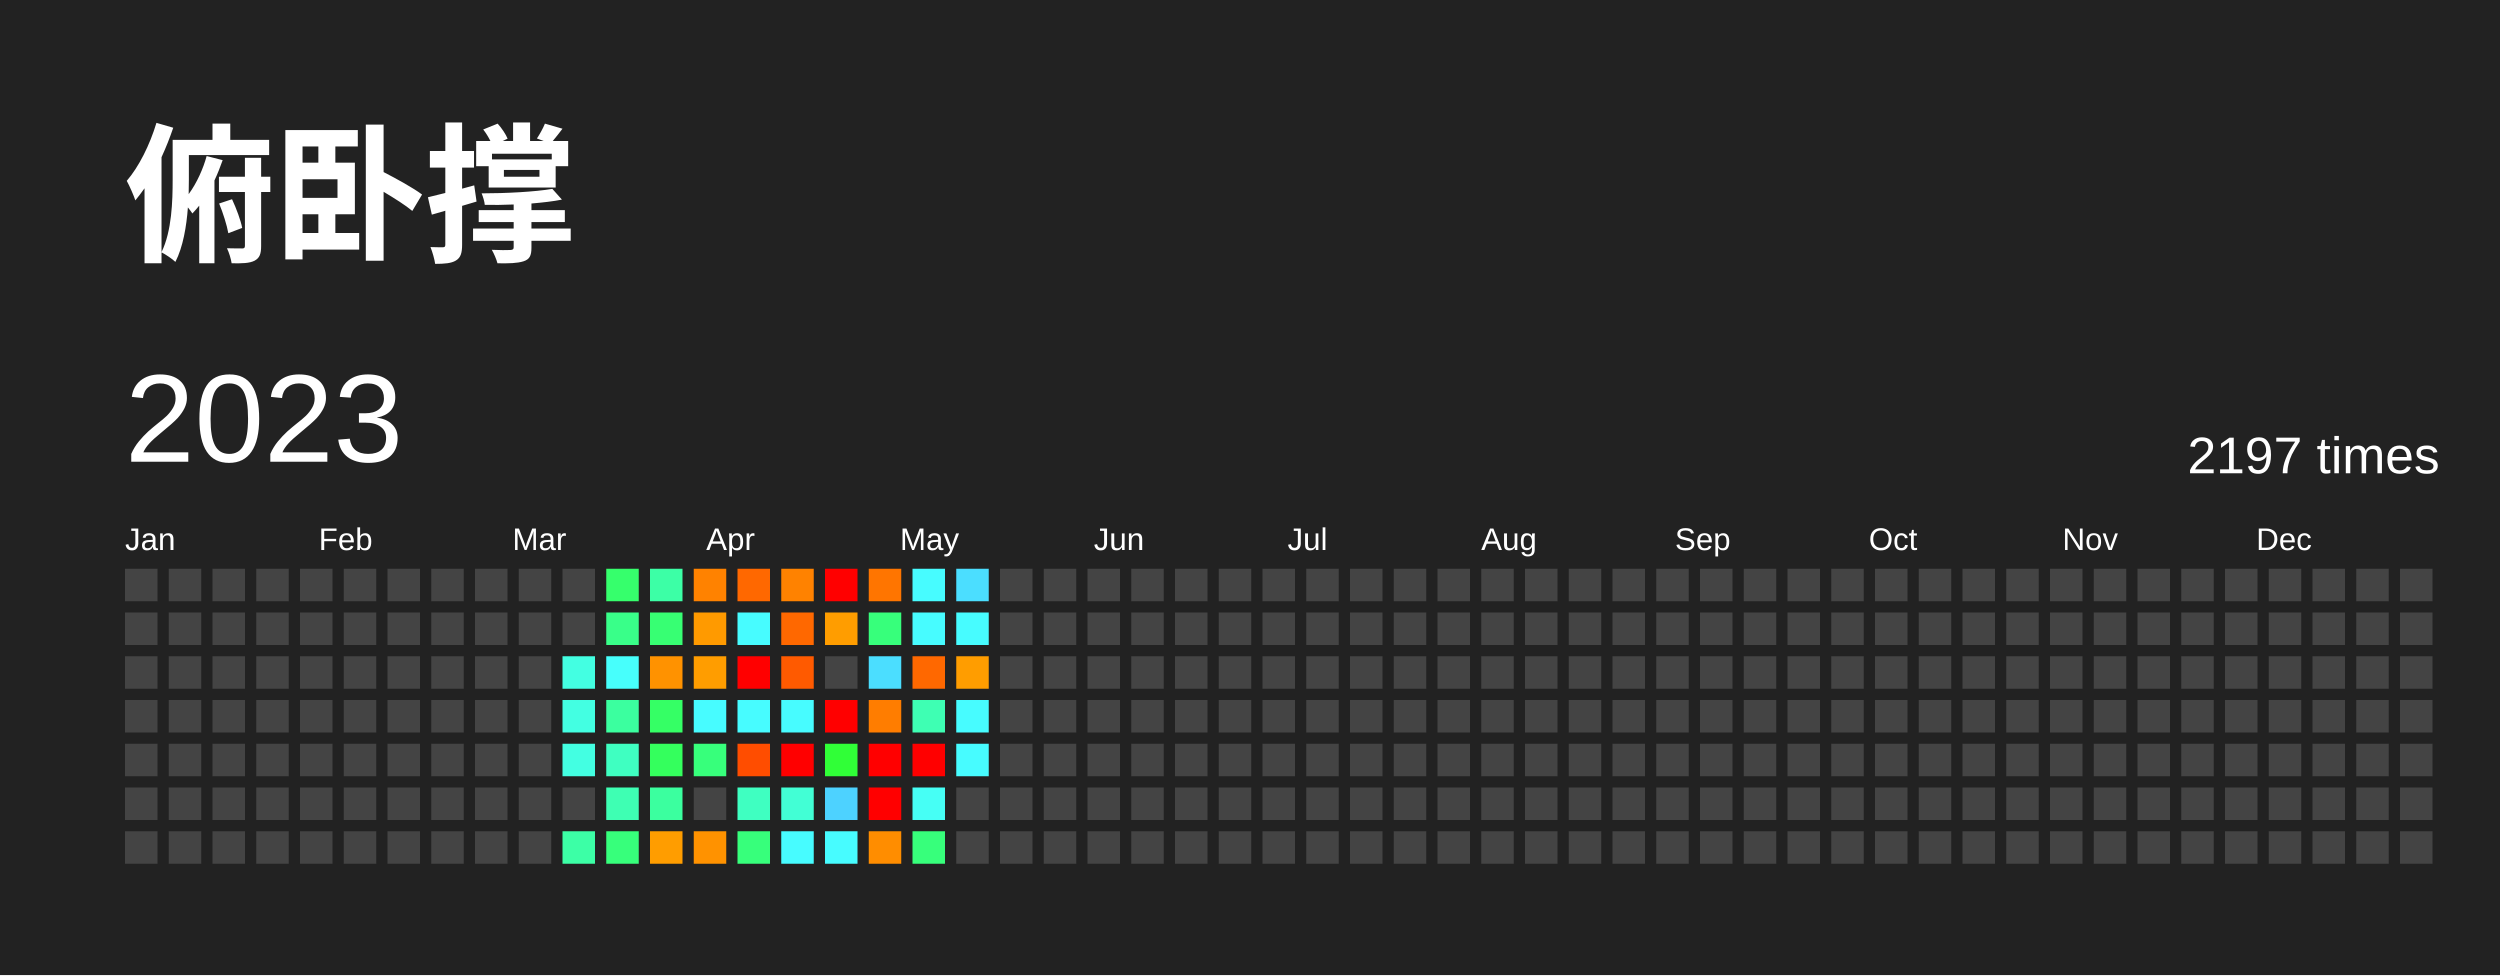
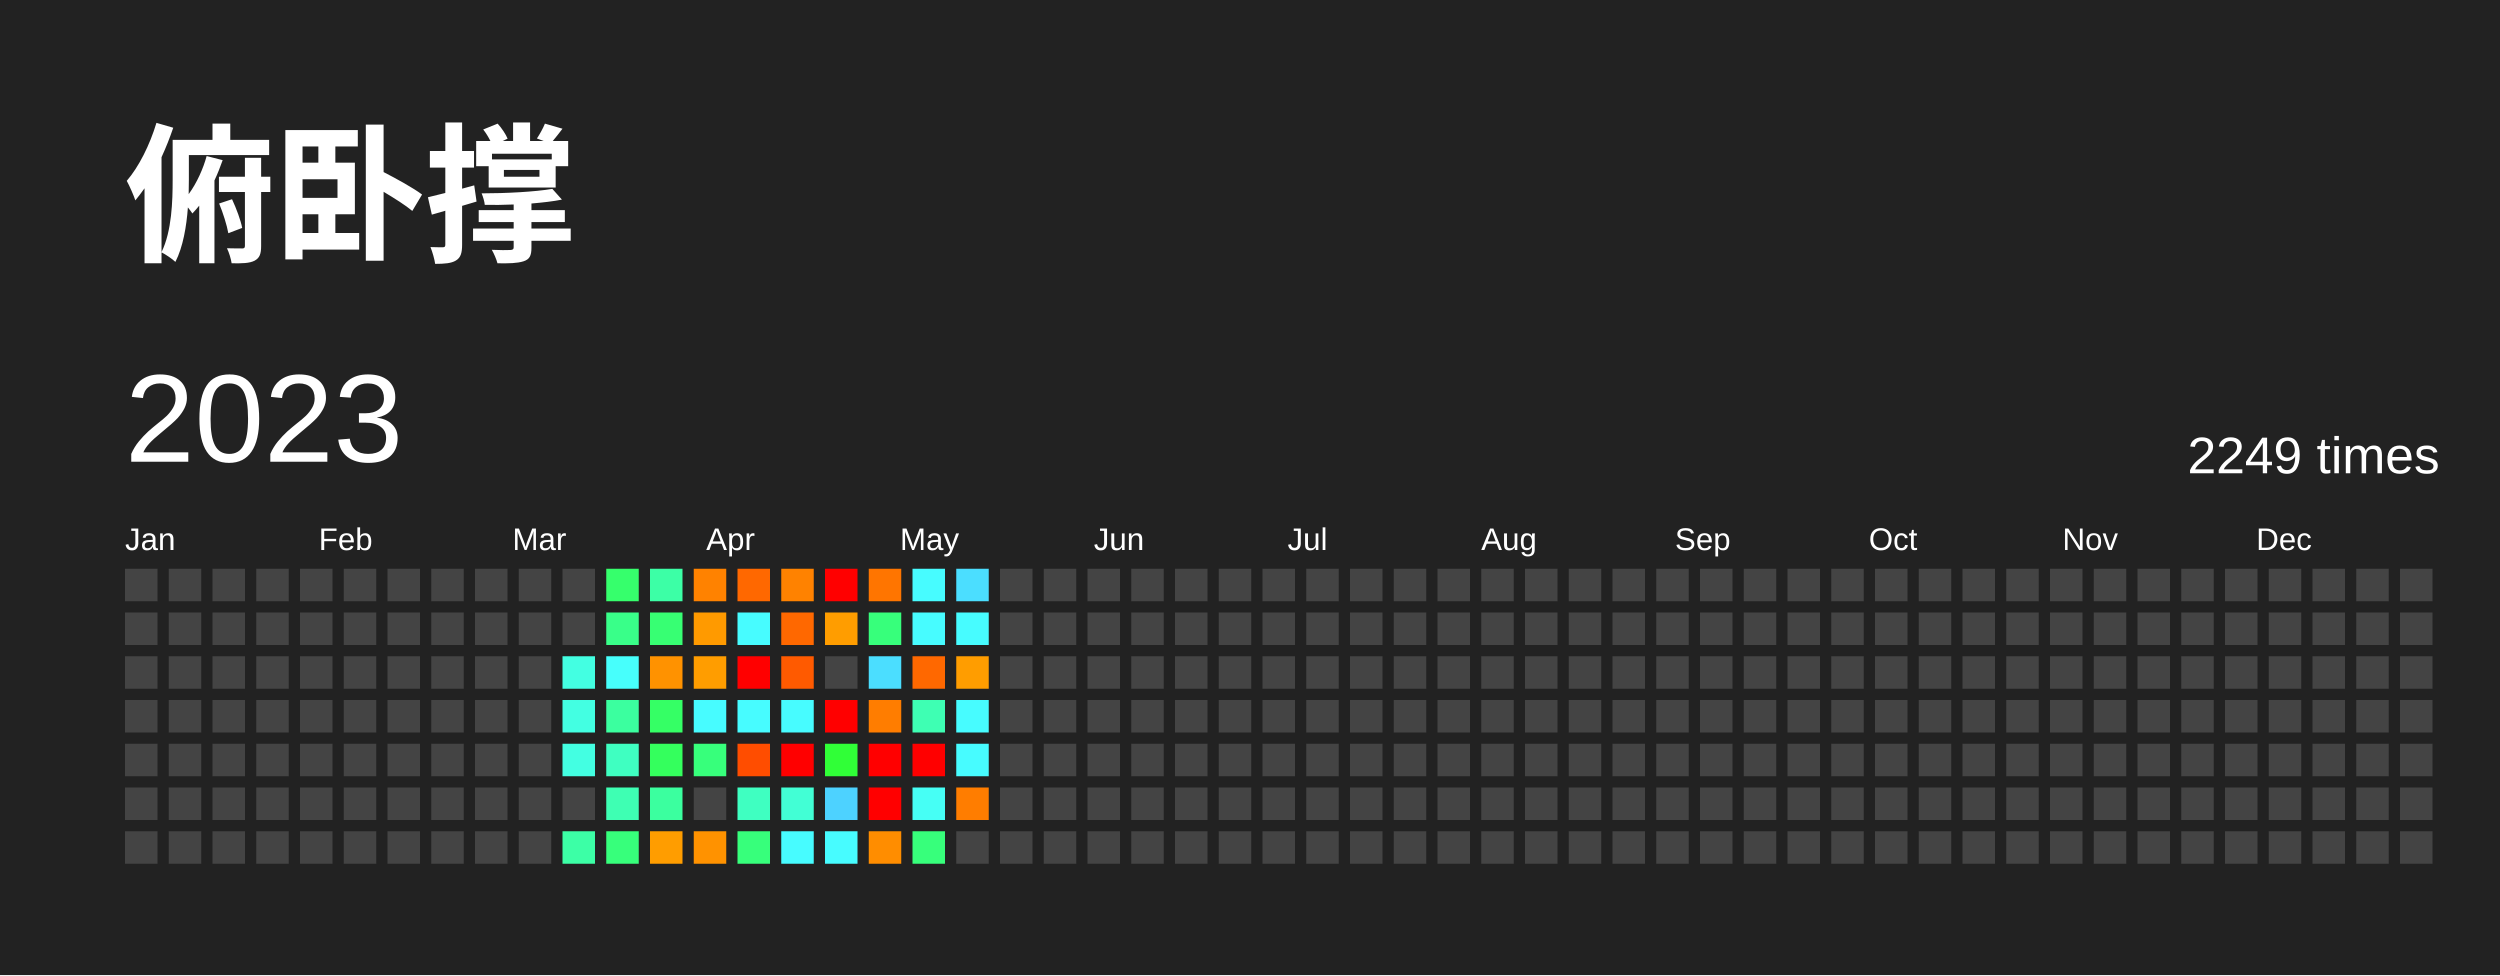
<svg xmlns="http://www.w3.org/2000/svg" baseProfile="full" height="78mm" version="1.1" viewBox="0,0,200,78" width="200mm">
  <defs />
  <rect fill="#222222" height="78" width="200" x="0" y="0" />
  <text fill="#FFFFFF" style="font-size:12px; font-family:Arial; font-weight:bold;" x="10" y="20">俯卧撑</text>
  <text dominant-baseline="hanging" fill="#FFFFFF" style="font-size:10.0px; font-family:Arial;" x="10" y="30">2023</text>
-   <text dominant-baseline="hanging" fill="#FFFFFF" style="font-size:4.125px; font-family:Arial;" x="175" y="35">2197 times</text>
+   <text dominant-baseline="hanging" fill="#FFFFFF" style="font-size:4.125px; font-family:Arial;" x="175" y="35">2249 times</text>
  <text fill="#FFFFFF" style="font-size:2.5px; font-family:Arial" x="10.0" y="44">Jan</text>
  <text fill="#FFFFFF" style="font-size:2.5px; font-family:Arial" x="25.5" y="44">Feb</text>
  <text fill="#FFFFFF" style="font-size:2.5px; font-family:Arial" x="41.0" y="44">Mar</text>
  <text fill="#FFFFFF" style="font-size:2.5px; font-family:Arial" x="56.5" y="44">Apr</text>
  <text fill="#FFFFFF" style="font-size:2.5px; font-family:Arial" x="72.0" y="44">May</text>
  <text fill="#FFFFFF" style="font-size:2.5px; font-family:Arial" x="87.5" y="44">Jun</text>
  <text fill="#FFFFFF" style="font-size:2.5px; font-family:Arial" x="103.0" y="44">Jul</text>
  <text fill="#FFFFFF" style="font-size:2.5px; font-family:Arial" x="118.5" y="44">Aug</text>
  <text fill="#FFFFFF" style="font-size:2.5px; font-family:Arial" x="134.0" y="44">Sep</text>
  <text fill="#FFFFFF" style="font-size:2.5px; font-family:Arial" x="149.5" y="44">Oct</text>
  <text fill="#FFFFFF" style="font-size:2.5px; font-family:Arial" x="165.0" y="44">Nov</text>
  <text fill="#FFFFFF" style="font-size:2.5px; font-family:Arial" x="180.5" y="44">Dec</text>
  <rect fill="#444444" height="2.6" width="2.6" x="10.0" y="45.5" />
  <rect fill="#444444" height="2.6" width="2.6" x="10.0" y="49.0" />
  <rect fill="#444444" height="2.6" width="2.6" x="10.0" y="52.5" />
  <rect fill="#444444" height="2.6" width="2.6" x="10.0" y="56.0" />
  <rect fill="#444444" height="2.6" width="2.6" x="10.0" y="59.5" />
  <rect fill="#444444" height="2.6" width="2.6" x="10.0" y="63.0" />
  <rect fill="#444444" height="2.6" width="2.6" x="10.0" y="66.5" />
  <rect fill="#444444" height="2.6" width="2.6" x="13.5" y="45.5" />
  <rect fill="#444444" height="2.6" width="2.6" x="13.5" y="49.0" />
  <rect fill="#444444" height="2.6" width="2.6" x="13.5" y="52.5" />
  <rect fill="#444444" height="2.6" width="2.6" x="13.5" y="56.0" />
  <rect fill="#444444" height="2.6" width="2.6" x="13.5" y="59.5" />
  <rect fill="#444444" height="2.6" width="2.6" x="13.5" y="63.0" />
  <rect fill="#444444" height="2.6" width="2.6" x="13.5" y="66.5" />
  <rect fill="#444444" height="2.6" width="2.6" x="17.0" y="45.5" />
  <rect fill="#444444" height="2.6" width="2.6" x="17.0" y="49.0" />
  <rect fill="#444444" height="2.6" width="2.6" x="17.0" y="52.5" />
  <rect fill="#444444" height="2.6" width="2.6" x="17.0" y="56.0" />
  <rect fill="#444444" height="2.6" width="2.6" x="17.0" y="59.5" />
  <rect fill="#444444" height="2.6" width="2.6" x="17.0" y="63.0" />
  <rect fill="#444444" height="2.6" width="2.6" x="17.0" y="66.5" />
  <rect fill="#444444" height="2.6" width="2.6" x="20.5" y="45.5" />
  <rect fill="#444444" height="2.6" width="2.6" x="20.5" y="49.0" />
  <rect fill="#444444" height="2.6" width="2.6" x="20.5" y="52.5" />
  <rect fill="#444444" height="2.6" width="2.6" x="20.5" y="56.0" />
  <rect fill="#444444" height="2.6" width="2.6" x="20.5" y="59.5" />
  <rect fill="#444444" height="2.6" width="2.6" x="20.5" y="63.0" />
  <rect fill="#444444" height="2.6" width="2.6" x="20.5" y="66.5" />
  <rect fill="#444444" height="2.6" width="2.6" x="24.0" y="45.5" />
  <rect fill="#444444" height="2.6" width="2.6" x="24.0" y="49.0" />
  <rect fill="#444444" height="2.6" width="2.6" x="24.0" y="52.5" />
  <rect fill="#444444" height="2.6" width="2.6" x="24.0" y="56.0" />
  <rect fill="#444444" height="2.6" width="2.6" x="24.0" y="59.5" />
  <rect fill="#444444" height="2.6" width="2.6" x="24.0" y="63.0" />
  <rect fill="#444444" height="2.6" width="2.6" x="24.0" y="66.5" />
  <rect fill="#444444" height="2.6" width="2.6" x="27.5" y="45.5" />
  <rect fill="#444444" height="2.6" width="2.6" x="27.5" y="49.0" />
  <rect fill="#444444" height="2.6" width="2.6" x="27.5" y="52.5" />
  <rect fill="#444444" height="2.6" width="2.6" x="27.5" y="56.0" />
  <rect fill="#444444" height="2.6" width="2.6" x="27.5" y="59.5" />
  <rect fill="#444444" height="2.6" width="2.6" x="27.5" y="63.0" />
  <rect fill="#444444" height="2.6" width="2.6" x="27.5" y="66.5" />
  <rect fill="#444444" height="2.6" width="2.6" x="31.0" y="45.5" />
  <rect fill="#444444" height="2.6" width="2.6" x="31.0" y="49.0" />
  <rect fill="#444444" height="2.6" width="2.6" x="31.0" y="52.5" />
  <rect fill="#444444" height="2.6" width="2.6" x="31.0" y="56.0" />
  <rect fill="#444444" height="2.6" width="2.6" x="31.0" y="59.5" />
  <rect fill="#444444" height="2.6" width="2.6" x="31.0" y="63.0" />
  <rect fill="#444444" height="2.6" width="2.6" x="31.0" y="66.5" />
  <rect fill="#444444" height="2.6" width="2.6" x="34.5" y="45.5" />
  <rect fill="#444444" height="2.6" width="2.6" x="34.5" y="49.0" />
  <rect fill="#444444" height="2.6" width="2.6" x="34.5" y="52.5" />
  <rect fill="#444444" height="2.6" width="2.6" x="34.5" y="56.0" />
  <rect fill="#444444" height="2.6" width="2.6" x="34.5" y="59.5" />
  <rect fill="#444444" height="2.6" width="2.6" x="34.5" y="63.0" />
  <rect fill="#444444" height="2.6" width="2.6" x="34.5" y="66.5" />
  <rect fill="#444444" height="2.6" width="2.6" x="38.0" y="45.5" />
  <rect fill="#444444" height="2.6" width="2.6" x="38.0" y="49.0" />
  <rect fill="#444444" height="2.6" width="2.6" x="38.0" y="52.5" />
  <rect fill="#444444" height="2.6" width="2.6" x="38.0" y="56.0" />
  <rect fill="#444444" height="2.6" width="2.6" x="38.0" y="59.5" />
  <rect fill="#444444" height="2.6" width="2.6" x="38.0" y="63.0" />
  <rect fill="#444444" height="2.6" width="2.6" x="38.0" y="66.5" />
  <rect fill="#444444" height="2.6" width="2.6" x="41.5" y="45.5" />
  <rect fill="#444444" height="2.6" width="2.6" x="41.5" y="49.0" />
  <rect fill="#444444" height="2.6" width="2.6" x="41.5" y="52.5" />
  <rect fill="#444444" height="2.6" width="2.6" x="41.5" y="56.0" />
  <rect fill="#444444" height="2.6" width="2.6" x="41.5" y="59.5" />
  <rect fill="#444444" height="2.6" width="2.6" x="41.5" y="63.0" />
  <rect fill="#444444" height="2.6" width="2.6" x="41.5" y="66.5" />
  <rect fill="#444444" height="2.6" width="2.6" x="45.0" y="45.5" />
  <rect fill="#444444" height="2.6" width="2.6" x="45.0" y="49.0" />
  <rect fill="#43ffe2" height="2.6" width="2.6" x="45.0" y="52.5" />
  <rect fill="#43ffe2" height="2.6" width="2.6" x="45.0" y="56.0" />
  <rect fill="#43ffe2" height="2.6" width="2.6" x="45.0" y="59.5" />
  <rect fill="#444444" height="2.6" width="2.6" x="45.0" y="63.0" />
  <rect fill="#3cffa6" height="2.6" width="2.6" x="45.0" y="66.5" />
  <rect fill="#36ff6c" height="2.6" width="2.6" x="48.5" y="45.5" />
  <rect fill="#39ff89" height="2.6" width="2.6" x="48.5" y="49.0" />
  <rect fill="#47fffc" height="2.6" width="2.6" x="48.5" y="52.5" />
  <rect fill="#3bff9f" height="2.6" width="2.6" x="48.5" y="56.0" />
  <rect fill="#3fffc1" height="2.6" width="2.6" x="48.5" y="59.5" />
  <rect fill="#3effb3" height="2.6" width="2.6" x="48.5" y="63.0" />
  <rect fill="#37ff7b" height="2.6" width="2.6" x="48.5" y="66.5" />
  <rect fill="#3cffa6" height="2.6" width="2.6" x="52.0" y="45.5" />
  <rect fill="#37ff73" height="2.6" width="2.6" x="52.0" y="49.0" />
  <rect fill="#ff9200" height="2.6" width="2.6" x="52.0" y="52.5" />
  <rect fill="#35ff65" height="2.6" width="2.6" x="52.0" y="56.0" />
  <rect fill="#34ff5d" height="2.6" width="2.6" x="52.0" y="59.5" />
  <rect fill="#3bff9f" height="2.6" width="2.6" x="52.0" y="63.0" />
  <rect fill="#ff9d00" height="2.6" width="2.6" x="52.0" y="66.5" />
  <rect fill="#ff8200" height="2.6" width="2.6" x="55.5" y="45.5" />
  <rect fill="#ff9a00" height="2.6" width="2.6" x="55.5" y="49.0" />
  <rect fill="#ff9d00" height="2.6" width="2.6" x="55.5" y="52.5" />
  <rect fill="#47fcff" height="2.6" width="2.6" x="55.5" y="56.0" />
  <rect fill="#37ff7b" height="2.6" width="2.6" x="55.5" y="59.5" />
  <rect fill="#444444" height="2.6" width="2.6" x="55.5" y="63.0" />
  <rect fill="#ff9200" height="2.6" width="2.6" x="55.5" y="66.5" />
  <rect fill="#ff6800" height="2.6" width="2.6" x="59.0" y="45.5" />
  <rect fill="#47fcff" height="2.6" width="2.6" x="59.0" y="49.0" />
  <rect fill="red" height="2.6" width="2.6" x="59.0" y="52.5" />
  <rect fill="#47fcff" height="2.6" width="2.6" x="59.0" y="56.0" />
  <rect fill="#ff4d00" height="2.6" width="2.6" x="59.0" y="59.5" />
  <rect fill="#3fffc1" height="2.6" width="2.6" x="59.0" y="63.0" />
  <rect fill="#37ff7b" height="2.6" width="2.6" x="59.0" y="66.5" />
  <rect fill="#ff8200" height="2.6" width="2.6" x="62.5" y="45.5" />
  <rect fill="#ff6800" height="2.6" width="2.6" x="62.5" y="49.0" />
  <rect fill="#ff5a00" height="2.6" width="2.6" x="62.5" y="52.5" />
  <rect fill="#47fcff" height="2.6" width="2.6" x="62.5" y="56.0" />
  <rect fill="red" height="2.6" width="2.6" x="62.5" y="59.5" />
  <rect fill="#42ffd5" height="2.6" width="2.6" x="62.5" y="63.0" />
  <rect fill="#47fcff" height="2.6" width="2.6" x="62.5" y="66.5" />
  <rect fill="red" height="2.6" width="2.6" x="66.0" y="45.5" />
  <rect fill="#ff9d00" height="2.6" width="2.6" x="66.0" y="49.0" />
  <rect fill="#444444" height="2.6" width="2.6" x="66.0" y="52.5" />
  <rect fill="red" height="2.6" width="2.6" x="66.0" y="56.0" />
  <rect fill="#30ff37" height="2.6" width="2.6" x="66.0" y="59.5" />
  <rect fill="#4dd2ff" height="2.6" width="2.6" x="66.0" y="63.0" />
  <rect fill="#47fcff" height="2.6" width="2.6" x="66.0" y="66.5" />
  <rect fill="#ff7500" height="2.6" width="2.6" x="69.5" y="45.5" />
  <rect fill="#37ff7b" height="2.6" width="2.6" x="69.5" y="49.0" />
  <rect fill="#4bdeff" height="2.6" width="2.6" x="69.5" y="52.5" />
  <rect fill="#ff7d00" height="2.6" width="2.6" x="69.5" y="56.0" />
  <rect fill="red" height="2.6" width="2.6" x="69.5" y="59.5" />
  <rect fill="red" height="2.6" width="2.6" x="69.5" y="63.0" />
  <rect fill="#ff8d00" height="2.6" width="2.6" x="69.5" y="66.5" />
  <rect fill="#47fcff" height="2.6" width="2.6" x="73.0" y="45.5" />
  <rect fill="#47fcff" height="2.6" width="2.6" x="73.0" y="49.0" />
  <rect fill="#ff6800" height="2.6" width="2.6" x="73.0" y="52.5" />
  <rect fill="#3effb3" height="2.6" width="2.6" x="73.0" y="56.0" />
  <rect fill="red" height="2.6" width="2.6" x="73.0" y="59.5" />
  <rect fill="#46fff5" height="2.6" width="2.6" x="73.0" y="63.0" />
  <rect fill="#37ff7b" height="2.6" width="2.6" x="73.0" y="66.5" />
  <rect fill="#4bdeff" height="2.6" width="2.6" x="76.5" y="45.5" />
  <rect fill="#47fcff" height="2.6" width="2.6" x="76.5" y="49.0" />
  <rect fill="#ff9d00" height="2.6" width="2.6" x="76.5" y="52.5" />
  <rect fill="#47fcff" height="2.6" width="2.6" x="76.5" y="56.0" />
  <rect fill="#47fcff" height="2.6" width="2.6" x="76.5" y="59.5" />
-   <rect fill="#444444" height="2.6" width="2.6" x="76.5" y="63.0" />
+   <rect fill="#ff7d00" height="2.6" width="2.6" x="76.5" y="63.0" />
  <rect fill="#444444" height="2.6" width="2.6" x="76.5" y="66.5" />
  <rect fill="#444444" height="2.6" width="2.6" x="80.0" y="45.5" />
  <rect fill="#444444" height="2.6" width="2.6" x="80.0" y="49.0" />
  <rect fill="#444444" height="2.6" width="2.6" x="80.0" y="52.5" />
  <rect fill="#444444" height="2.6" width="2.6" x="80.0" y="56.0" />
  <rect fill="#444444" height="2.6" width="2.6" x="80.0" y="59.5" />
  <rect fill="#444444" height="2.6" width="2.6" x="80.0" y="63.0" />
  <rect fill="#444444" height="2.6" width="2.6" x="80.0" y="66.5" />
  <rect fill="#444444" height="2.6" width="2.6" x="83.5" y="45.5" />
  <rect fill="#444444" height="2.6" width="2.6" x="83.5" y="49.0" />
  <rect fill="#444444" height="2.6" width="2.6" x="83.5" y="52.5" />
  <rect fill="#444444" height="2.6" width="2.6" x="83.5" y="56.0" />
  <rect fill="#444444" height="2.6" width="2.6" x="83.5" y="59.5" />
  <rect fill="#444444" height="2.6" width="2.6" x="83.5" y="63.0" />
  <rect fill="#444444" height="2.6" width="2.6" x="83.5" y="66.5" />
  <rect fill="#444444" height="2.6" width="2.6" x="87.0" y="45.5" />
  <rect fill="#444444" height="2.6" width="2.6" x="87.0" y="49.0" />
  <rect fill="#444444" height="2.6" width="2.6" x="87.0" y="52.5" />
  <rect fill="#444444" height="2.6" width="2.6" x="87.0" y="56.0" />
  <rect fill="#444444" height="2.6" width="2.6" x="87.0" y="59.5" />
  <rect fill="#444444" height="2.6" width="2.6" x="87.0" y="63.0" />
  <rect fill="#444444" height="2.6" width="2.6" x="87.0" y="66.5" />
  <rect fill="#444444" height="2.6" width="2.6" x="90.5" y="45.5" />
  <rect fill="#444444" height="2.6" width="2.6" x="90.5" y="49.0" />
  <rect fill="#444444" height="2.6" width="2.6" x="90.5" y="52.5" />
  <rect fill="#444444" height="2.6" width="2.6" x="90.5" y="56.0" />
  <rect fill="#444444" height="2.6" width="2.6" x="90.5" y="59.5" />
  <rect fill="#444444" height="2.6" width="2.6" x="90.5" y="63.0" />
  <rect fill="#444444" height="2.6" width="2.6" x="90.5" y="66.5" />
  <rect fill="#444444" height="2.6" width="2.6" x="94.0" y="45.5" />
  <rect fill="#444444" height="2.6" width="2.6" x="94.0" y="49.0" />
  <rect fill="#444444" height="2.6" width="2.6" x="94.0" y="52.5" />
  <rect fill="#444444" height="2.6" width="2.6" x="94.0" y="56.0" />
  <rect fill="#444444" height="2.6" width="2.6" x="94.0" y="59.5" />
  <rect fill="#444444" height="2.6" width="2.6" x="94.0" y="63.0" />
  <rect fill="#444444" height="2.6" width="2.6" x="94.0" y="66.5" />
  <rect fill="#444444" height="2.6" width="2.6" x="97.5" y="45.5" />
  <rect fill="#444444" height="2.6" width="2.6" x="97.5" y="49.0" />
  <rect fill="#444444" height="2.6" width="2.6" x="97.5" y="52.5" />
  <rect fill="#444444" height="2.6" width="2.6" x="97.5" y="56.0" />
  <rect fill="#444444" height="2.6" width="2.6" x="97.5" y="59.5" />
  <rect fill="#444444" height="2.6" width="2.6" x="97.5" y="63.0" />
  <rect fill="#444444" height="2.6" width="2.6" x="97.5" y="66.5" />
  <rect fill="#444444" height="2.6" width="2.6" x="101.0" y="45.5" />
  <rect fill="#444444" height="2.6" width="2.6" x="101.0" y="49.0" />
  <rect fill="#444444" height="2.6" width="2.6" x="101.0" y="52.5" />
  <rect fill="#444444" height="2.6" width="2.6" x="101.0" y="56.0" />
  <rect fill="#444444" height="2.6" width="2.6" x="101.0" y="59.5" />
  <rect fill="#444444" height="2.6" width="2.6" x="101.0" y="63.0" />
  <rect fill="#444444" height="2.6" width="2.6" x="101.0" y="66.5" />
  <rect fill="#444444" height="2.6" width="2.6" x="104.5" y="45.5" />
  <rect fill="#444444" height="2.6" width="2.6" x="104.5" y="49.0" />
  <rect fill="#444444" height="2.6" width="2.6" x="104.5" y="52.5" />
  <rect fill="#444444" height="2.6" width="2.6" x="104.5" y="56.0" />
  <rect fill="#444444" height="2.6" width="2.6" x="104.5" y="59.5" />
  <rect fill="#444444" height="2.6" width="2.6" x="104.5" y="63.0" />
  <rect fill="#444444" height="2.6" width="2.6" x="104.5" y="66.5" />
  <rect fill="#444444" height="2.6" width="2.6" x="108.0" y="45.5" />
  <rect fill="#444444" height="2.6" width="2.6" x="108.0" y="49.0" />
  <rect fill="#444444" height="2.6" width="2.6" x="108.0" y="52.5" />
  <rect fill="#444444" height="2.6" width="2.6" x="108.0" y="56.0" />
  <rect fill="#444444" height="2.6" width="2.6" x="108.0" y="59.5" />
  <rect fill="#444444" height="2.6" width="2.6" x="108.0" y="63.0" />
  <rect fill="#444444" height="2.6" width="2.6" x="108.0" y="66.5" />
  <rect fill="#444444" height="2.6" width="2.6" x="111.5" y="45.5" />
  <rect fill="#444444" height="2.6" width="2.6" x="111.5" y="49.0" />
  <rect fill="#444444" height="2.6" width="2.6" x="111.5" y="52.5" />
  <rect fill="#444444" height="2.6" width="2.6" x="111.5" y="56.0" />
  <rect fill="#444444" height="2.6" width="2.6" x="111.5" y="59.5" />
  <rect fill="#444444" height="2.6" width="2.6" x="111.5" y="63.0" />
  <rect fill="#444444" height="2.6" width="2.6" x="111.5" y="66.5" />
  <rect fill="#444444" height="2.6" width="2.6" x="115.0" y="45.5" />
  <rect fill="#444444" height="2.6" width="2.6" x="115.0" y="49.0" />
  <rect fill="#444444" height="2.6" width="2.6" x="115.0" y="52.5" />
  <rect fill="#444444" height="2.6" width="2.6" x="115.0" y="56.0" />
  <rect fill="#444444" height="2.6" width="2.6" x="115.0" y="59.5" />
  <rect fill="#444444" height="2.6" width="2.6" x="115.0" y="63.0" />
  <rect fill="#444444" height="2.6" width="2.6" x="115.0" y="66.5" />
  <rect fill="#444444" height="2.6" width="2.6" x="118.5" y="45.5" />
  <rect fill="#444444" height="2.6" width="2.6" x="118.5" y="49.0" />
  <rect fill="#444444" height="2.6" width="2.6" x="118.5" y="52.5" />
  <rect fill="#444444" height="2.6" width="2.6" x="118.5" y="56.0" />
  <rect fill="#444444" height="2.6" width="2.6" x="118.5" y="59.5" />
  <rect fill="#444444" height="2.6" width="2.6" x="118.5" y="63.0" />
  <rect fill="#444444" height="2.6" width="2.6" x="118.5" y="66.5" />
  <rect fill="#444444" height="2.6" width="2.6" x="122.0" y="45.5" />
  <rect fill="#444444" height="2.6" width="2.6" x="122.0" y="49.0" />
  <rect fill="#444444" height="2.6" width="2.6" x="122.0" y="52.5" />
  <rect fill="#444444" height="2.6" width="2.6" x="122.0" y="56.0" />
  <rect fill="#444444" height="2.6" width="2.6" x="122.0" y="59.5" />
  <rect fill="#444444" height="2.6" width="2.6" x="122.0" y="63.0" />
  <rect fill="#444444" height="2.6" width="2.6" x="122.0" y="66.5" />
  <rect fill="#444444" height="2.6" width="2.6" x="125.5" y="45.5" />
  <rect fill="#444444" height="2.6" width="2.6" x="125.5" y="49.0" />
  <rect fill="#444444" height="2.6" width="2.6" x="125.5" y="52.5" />
  <rect fill="#444444" height="2.6" width="2.6" x="125.5" y="56.0" />
  <rect fill="#444444" height="2.6" width="2.6" x="125.5" y="59.5" />
  <rect fill="#444444" height="2.6" width="2.6" x="125.5" y="63.0" />
  <rect fill="#444444" height="2.6" width="2.6" x="125.5" y="66.5" />
  <rect fill="#444444" height="2.6" width="2.6" x="129.0" y="45.5" />
  <rect fill="#444444" height="2.6" width="2.6" x="129.0" y="49.0" />
  <rect fill="#444444" height="2.6" width="2.6" x="129.0" y="52.5" />
  <rect fill="#444444" height="2.6" width="2.6" x="129.0" y="56.0" />
  <rect fill="#444444" height="2.6" width="2.6" x="129.0" y="59.5" />
  <rect fill="#444444" height="2.6" width="2.6" x="129.0" y="63.0" />
  <rect fill="#444444" height="2.6" width="2.6" x="129.0" y="66.5" />
  <rect fill="#444444" height="2.6" width="2.6" x="132.5" y="45.5" />
  <rect fill="#444444" height="2.6" width="2.6" x="132.5" y="49.0" />
  <rect fill="#444444" height="2.6" width="2.6" x="132.5" y="52.5" />
  <rect fill="#444444" height="2.6" width="2.6" x="132.5" y="56.0" />
  <rect fill="#444444" height="2.6" width="2.6" x="132.5" y="59.5" />
  <rect fill="#444444" height="2.6" width="2.6" x="132.5" y="63.0" />
  <rect fill="#444444" height="2.6" width="2.6" x="132.5" y="66.5" />
  <rect fill="#444444" height="2.6" width="2.6" x="136.0" y="45.5" />
  <rect fill="#444444" height="2.6" width="2.6" x="136.0" y="49.0" />
  <rect fill="#444444" height="2.6" width="2.6" x="136.0" y="52.5" />
  <rect fill="#444444" height="2.6" width="2.6" x="136.0" y="56.0" />
  <rect fill="#444444" height="2.6" width="2.6" x="136.0" y="59.5" />
  <rect fill="#444444" height="2.6" width="2.6" x="136.0" y="63.0" />
  <rect fill="#444444" height="2.6" width="2.6" x="136.0" y="66.5" />
  <rect fill="#444444" height="2.6" width="2.6" x="139.5" y="45.5" />
  <rect fill="#444444" height="2.6" width="2.6" x="139.5" y="49.0" />
  <rect fill="#444444" height="2.6" width="2.6" x="139.5" y="52.5" />
  <rect fill="#444444" height="2.6" width="2.6" x="139.5" y="56.0" />
  <rect fill="#444444" height="2.6" width="2.6" x="139.5" y="59.5" />
  <rect fill="#444444" height="2.6" width="2.6" x="139.5" y="63.0" />
  <rect fill="#444444" height="2.6" width="2.6" x="139.5" y="66.5" />
  <rect fill="#444444" height="2.6" width="2.6" x="143.0" y="45.5" />
  <rect fill="#444444" height="2.6" width="2.6" x="143.0" y="49.0" />
  <rect fill="#444444" height="2.6" width="2.6" x="143.0" y="52.5" />
  <rect fill="#444444" height="2.6" width="2.6" x="143.0" y="56.0" />
  <rect fill="#444444" height="2.6" width="2.6" x="143.0" y="59.5" />
  <rect fill="#444444" height="2.6" width="2.6" x="143.0" y="63.0" />
  <rect fill="#444444" height="2.6" width="2.6" x="143.0" y="66.5" />
  <rect fill="#444444" height="2.6" width="2.6" x="146.5" y="45.5" />
  <rect fill="#444444" height="2.6" width="2.6" x="146.5" y="49.0" />
  <rect fill="#444444" height="2.6" width="2.6" x="146.5" y="52.5" />
  <rect fill="#444444" height="2.6" width="2.6" x="146.5" y="56.0" />
  <rect fill="#444444" height="2.6" width="2.6" x="146.5" y="59.5" />
  <rect fill="#444444" height="2.6" width="2.6" x="146.5" y="63.0" />
  <rect fill="#444444" height="2.6" width="2.6" x="146.5" y="66.5" />
  <rect fill="#444444" height="2.6" width="2.6" x="150.0" y="45.5" />
  <rect fill="#444444" height="2.6" width="2.6" x="150.0" y="49.0" />
  <rect fill="#444444" height="2.6" width="2.6" x="150.0" y="52.5" />
  <rect fill="#444444" height="2.6" width="2.6" x="150.0" y="56.0" />
  <rect fill="#444444" height="2.6" width="2.6" x="150.0" y="59.5" />
  <rect fill="#444444" height="2.6" width="2.6" x="150.0" y="63.0" />
  <rect fill="#444444" height="2.6" width="2.6" x="150.0" y="66.5" />
  <rect fill="#444444" height="2.6" width="2.6" x="153.5" y="45.5" />
  <rect fill="#444444" height="2.6" width="2.6" x="153.5" y="49.0" />
  <rect fill="#444444" height="2.6" width="2.6" x="153.5" y="52.5" />
  <rect fill="#444444" height="2.6" width="2.6" x="153.5" y="56.0" />
  <rect fill="#444444" height="2.6" width="2.6" x="153.5" y="59.5" />
  <rect fill="#444444" height="2.6" width="2.6" x="153.5" y="63.0" />
  <rect fill="#444444" height="2.6" width="2.6" x="153.5" y="66.5" />
  <rect fill="#444444" height="2.6" width="2.6" x="157.0" y="45.5" />
  <rect fill="#444444" height="2.6" width="2.6" x="157.0" y="49.0" />
  <rect fill="#444444" height="2.6" width="2.6" x="157.0" y="52.5" />
  <rect fill="#444444" height="2.6" width="2.6" x="157.0" y="56.0" />
  <rect fill="#444444" height="2.6" width="2.6" x="157.0" y="59.5" />
  <rect fill="#444444" height="2.6" width="2.6" x="157.0" y="63.0" />
  <rect fill="#444444" height="2.6" width="2.6" x="157.0" y="66.5" />
  <rect fill="#444444" height="2.6" width="2.6" x="160.5" y="45.5" />
  <rect fill="#444444" height="2.6" width="2.6" x="160.5" y="49.0" />
  <rect fill="#444444" height="2.6" width="2.6" x="160.5" y="52.5" />
  <rect fill="#444444" height="2.6" width="2.6" x="160.5" y="56.0" />
  <rect fill="#444444" height="2.6" width="2.6" x="160.5" y="59.5" />
  <rect fill="#444444" height="2.6" width="2.6" x="160.5" y="63.0" />
  <rect fill="#444444" height="2.6" width="2.6" x="160.5" y="66.5" />
  <rect fill="#444444" height="2.6" width="2.6" x="164.0" y="45.5" />
  <rect fill="#444444" height="2.6" width="2.6" x="164.0" y="49.0" />
  <rect fill="#444444" height="2.6" width="2.6" x="164.0" y="52.5" />
  <rect fill="#444444" height="2.6" width="2.6" x="164.0" y="56.0" />
  <rect fill="#444444" height="2.6" width="2.6" x="164.0" y="59.5" />
  <rect fill="#444444" height="2.6" width="2.6" x="164.0" y="63.0" />
  <rect fill="#444444" height="2.6" width="2.6" x="164.0" y="66.5" />
  <rect fill="#444444" height="2.6" width="2.6" x="167.5" y="45.5" />
  <rect fill="#444444" height="2.6" width="2.6" x="167.5" y="49.0" />
  <rect fill="#444444" height="2.6" width="2.6" x="167.5" y="52.5" />
  <rect fill="#444444" height="2.6" width="2.6" x="167.5" y="56.0" />
  <rect fill="#444444" height="2.6" width="2.6" x="167.5" y="59.5" />
  <rect fill="#444444" height="2.6" width="2.6" x="167.5" y="63.0" />
  <rect fill="#444444" height="2.6" width="2.6" x="167.5" y="66.5" />
  <rect fill="#444444" height="2.6" width="2.6" x="171.0" y="45.5" />
  <rect fill="#444444" height="2.6" width="2.6" x="171.0" y="49.0" />
  <rect fill="#444444" height="2.6" width="2.6" x="171.0" y="52.5" />
  <rect fill="#444444" height="2.6" width="2.6" x="171.0" y="56.0" />
  <rect fill="#444444" height="2.6" width="2.6" x="171.0" y="59.5" />
  <rect fill="#444444" height="2.6" width="2.6" x="171.0" y="63.0" />
  <rect fill="#444444" height="2.6" width="2.6" x="171.0" y="66.5" />
  <rect fill="#444444" height="2.6" width="2.6" x="174.5" y="45.5" />
  <rect fill="#444444" height="2.6" width="2.6" x="174.5" y="49.0" />
  <rect fill="#444444" height="2.6" width="2.6" x="174.5" y="52.5" />
  <rect fill="#444444" height="2.6" width="2.6" x="174.5" y="56.0" />
  <rect fill="#444444" height="2.6" width="2.6" x="174.5" y="59.5" />
  <rect fill="#444444" height="2.6" width="2.6" x="174.5" y="63.0" />
  <rect fill="#444444" height="2.6" width="2.6" x="174.5" y="66.5" />
  <rect fill="#444444" height="2.6" width="2.6" x="178.0" y="45.5" />
  <rect fill="#444444" height="2.6" width="2.6" x="178.0" y="49.0" />
  <rect fill="#444444" height="2.6" width="2.6" x="178.0" y="52.5" />
  <rect fill="#444444" height="2.6" width="2.6" x="178.0" y="56.0" />
  <rect fill="#444444" height="2.6" width="2.6" x="178.0" y="59.5" />
  <rect fill="#444444" height="2.6" width="2.6" x="178.0" y="63.0" />
  <rect fill="#444444" height="2.6" width="2.6" x="178.0" y="66.5" />
  <rect fill="#444444" height="2.6" width="2.6" x="181.5" y="45.5" />
  <rect fill="#444444" height="2.6" width="2.6" x="181.5" y="49.0" />
  <rect fill="#444444" height="2.6" width="2.6" x="181.5" y="52.5" />
  <rect fill="#444444" height="2.6" width="2.6" x="181.5" y="56.0" />
  <rect fill="#444444" height="2.6" width="2.6" x="181.5" y="59.5" />
  <rect fill="#444444" height="2.6" width="2.6" x="181.5" y="63.0" />
  <rect fill="#444444" height="2.6" width="2.6" x="181.5" y="66.5" />
  <rect fill="#444444" height="2.6" width="2.6" x="185.0" y="45.5" />
  <rect fill="#444444" height="2.6" width="2.6" x="185.0" y="49.0" />
  <rect fill="#444444" height="2.6" width="2.6" x="185.0" y="52.5" />
  <rect fill="#444444" height="2.6" width="2.6" x="185.0" y="56.0" />
  <rect fill="#444444" height="2.6" width="2.6" x="185.0" y="59.5" />
  <rect fill="#444444" height="2.6" width="2.6" x="185.0" y="63.0" />
  <rect fill="#444444" height="2.6" width="2.6" x="185.0" y="66.5" />
  <rect fill="#444444" height="2.6" width="2.6" x="188.5" y="45.5" />
  <rect fill="#444444" height="2.6" width="2.6" x="188.5" y="49.0" />
  <rect fill="#444444" height="2.6" width="2.6" x="188.5" y="52.5" />
  <rect fill="#444444" height="2.6" width="2.6" x="188.5" y="56.0" />
  <rect fill="#444444" height="2.6" width="2.6" x="188.5" y="59.5" />
  <rect fill="#444444" height="2.6" width="2.6" x="188.5" y="63.0" />
  <rect fill="#444444" height="2.6" width="2.6" x="188.5" y="66.5" />
  <rect fill="#444444" height="2.6" width="2.6" x="192.0" y="45.5" />
  <rect fill="#444444" height="2.6" width="2.6" x="192.0" y="49.0" />
  <rect fill="#444444" height="2.6" width="2.6" x="192.0" y="52.5" />
  <rect fill="#444444" height="2.6" width="2.6" x="192.0" y="56.0" />
  <rect fill="#444444" height="2.6" width="2.6" x="192.0" y="59.5" />
  <rect fill="#444444" height="2.6" width="2.6" x="192.0" y="63.0" />
  <rect fill="#444444" height="2.6" width="2.6" x="192.0" y="66.5" />
</svg>
